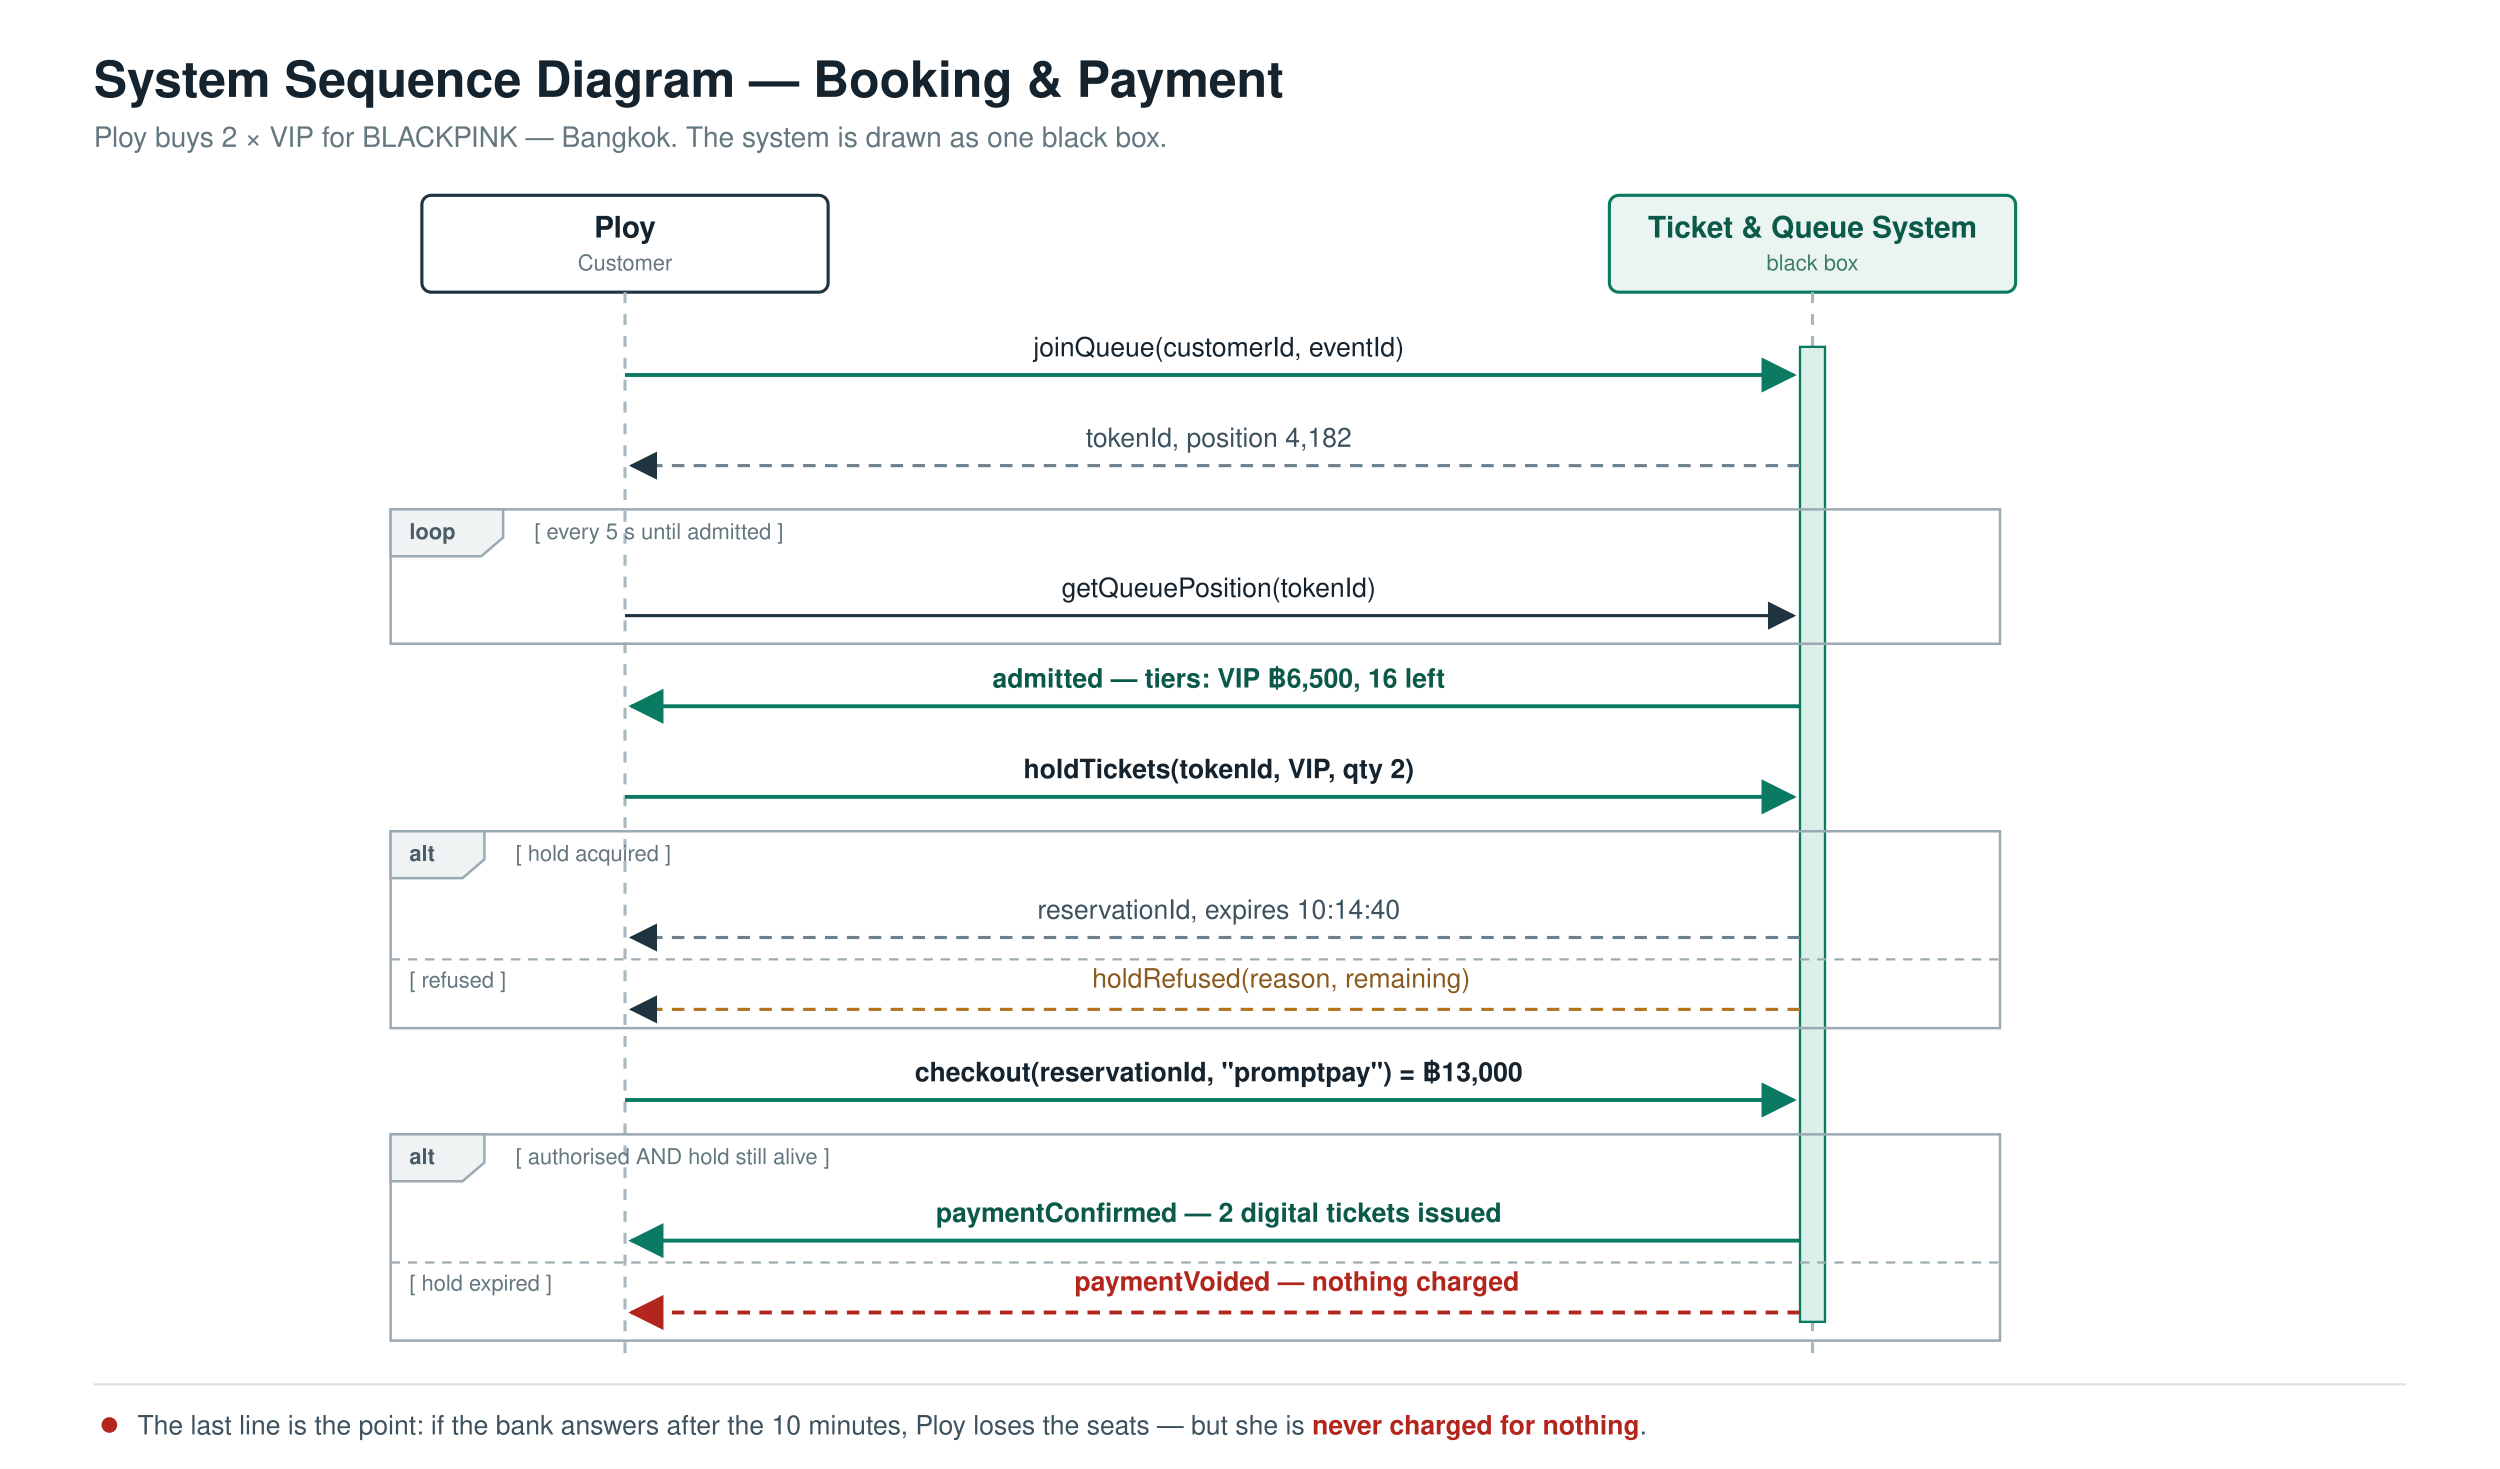
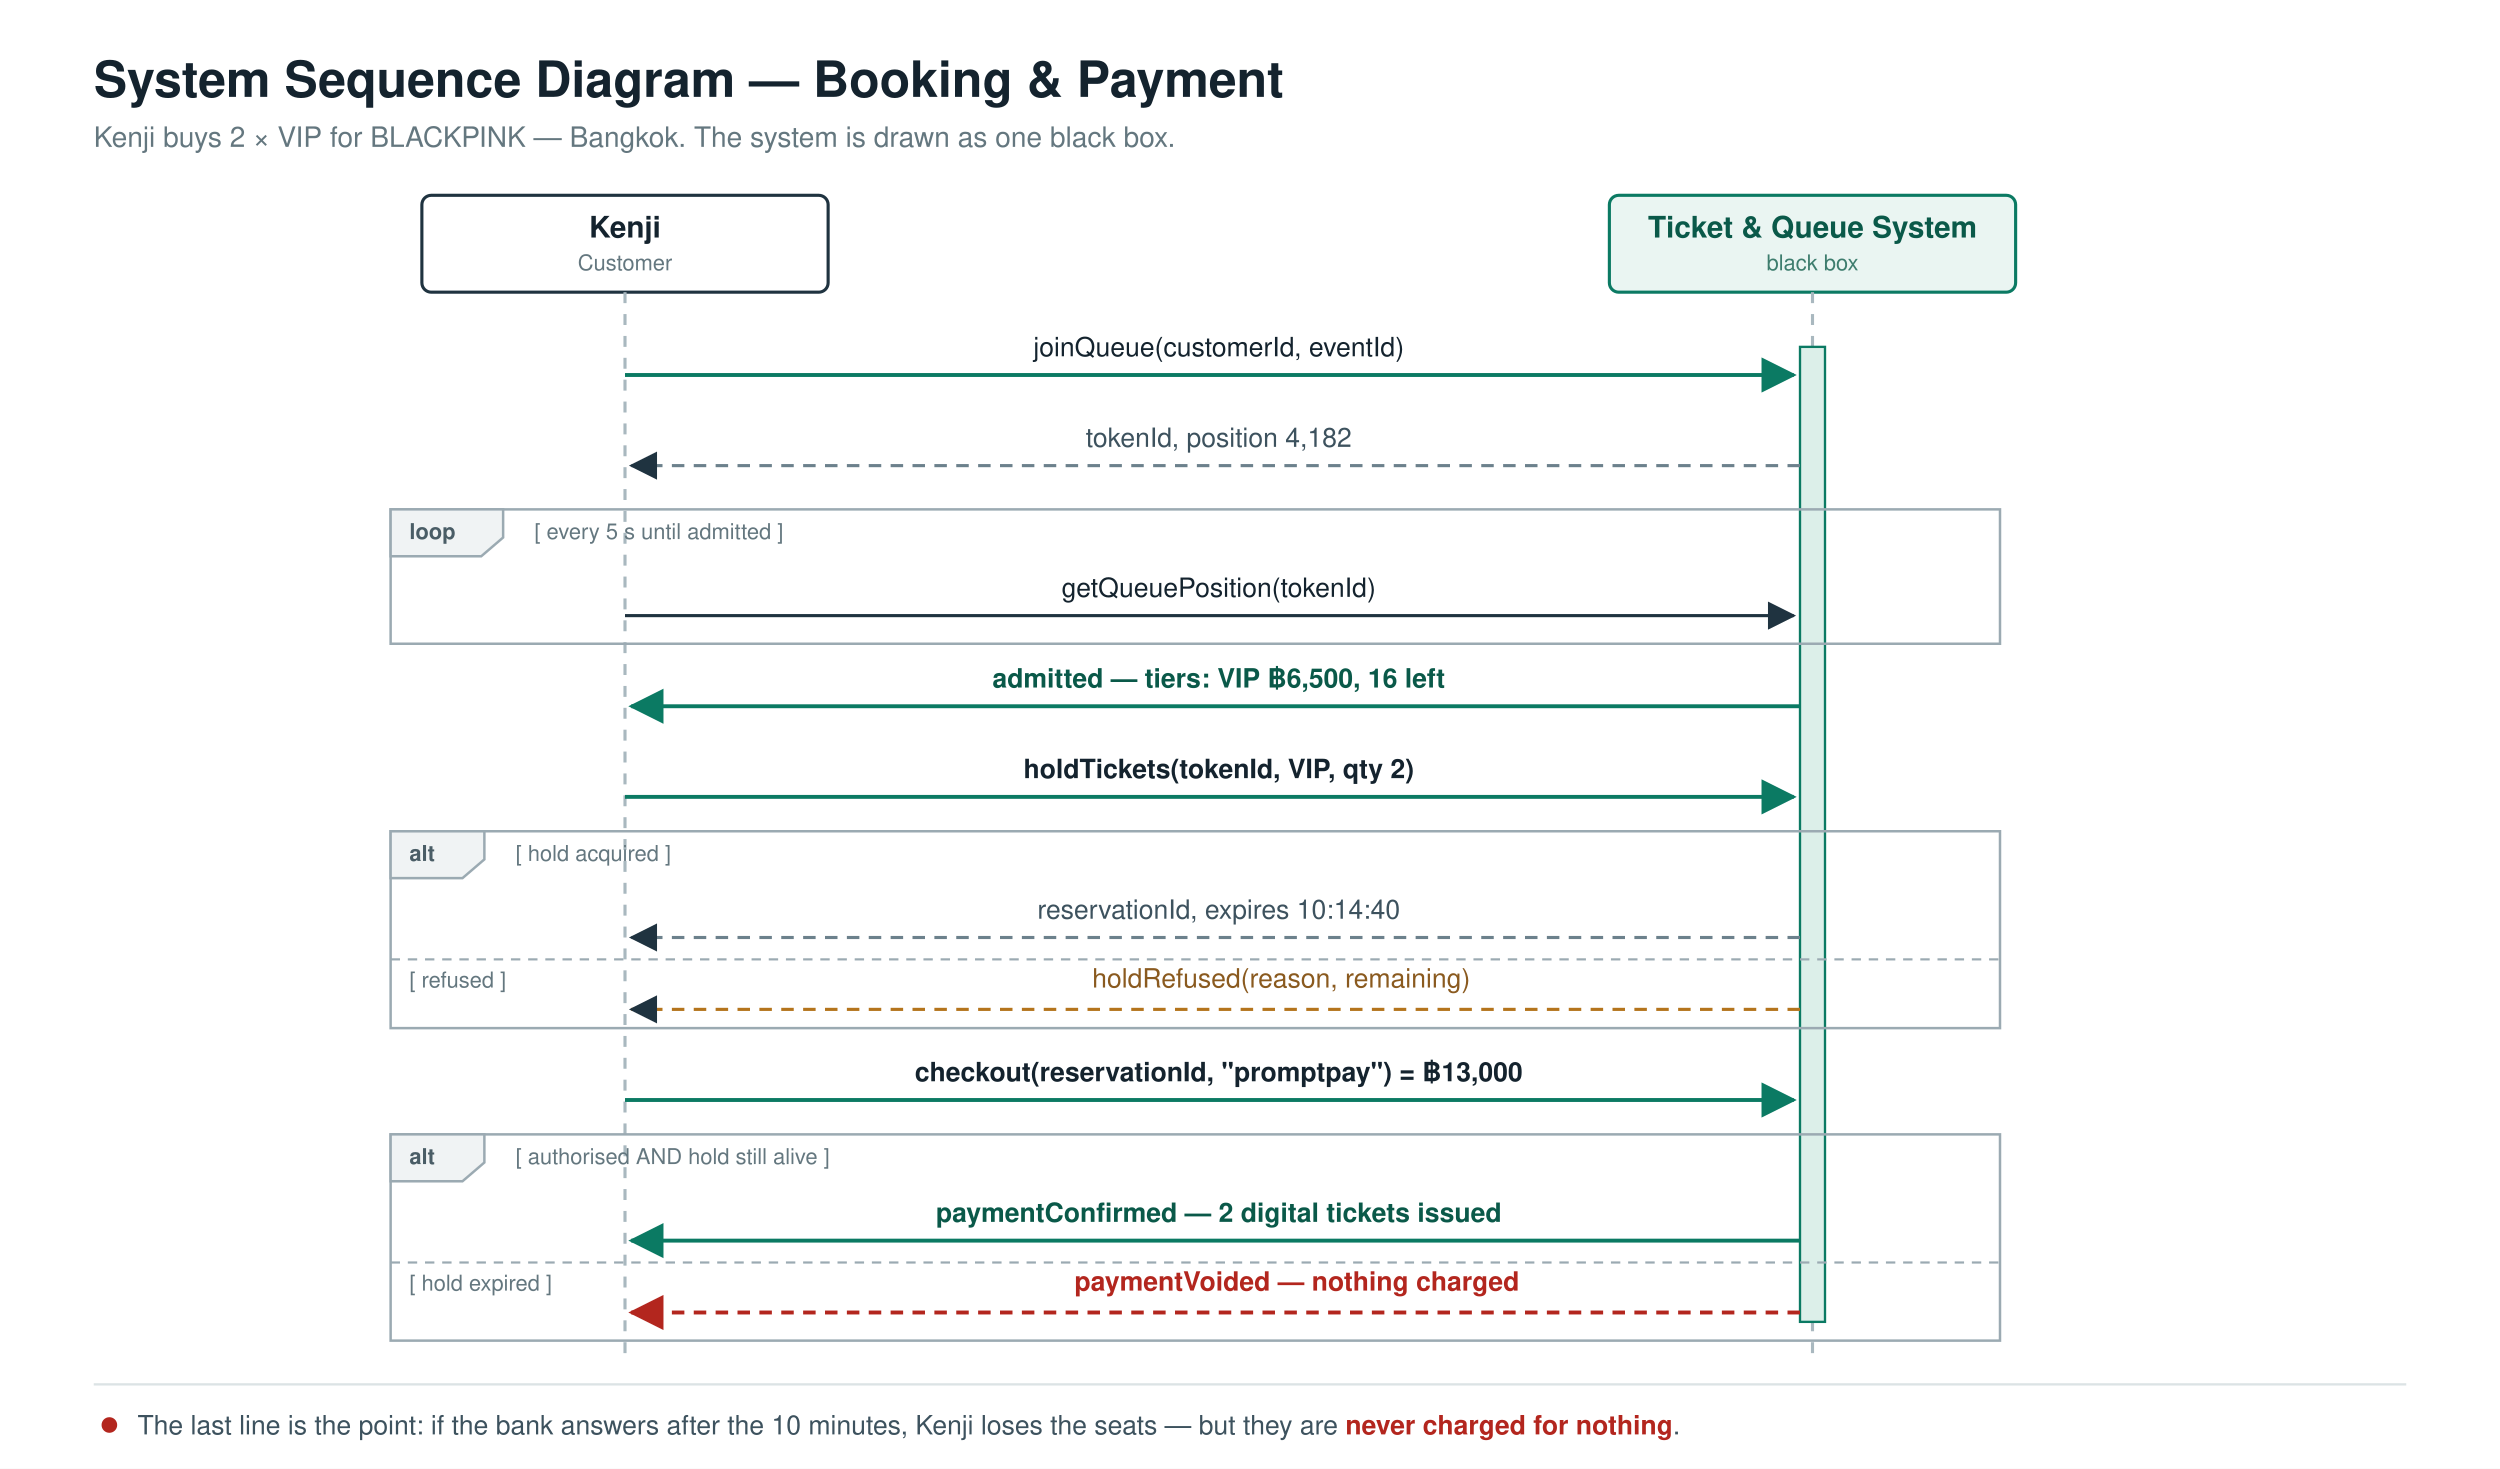
<svg xmlns="http://www.w3.org/2000/svg" width="1600" height="940" viewBox="0 0 1600 940" font-family="Helvetica Neue, Helvetica, Arial, sans-serif">
  <defs>
    <marker id="arrow" viewBox="0 0 12 12" refX="11" refY="6" markerWidth="9" markerHeight="9" orient="auto-start-reverse">
      <path d="M 0 0 L 12 6 L 0 12 z" fill="#1F3340" />
    </marker>
    <marker id="arrowRed" viewBox="0 0 12 12" refX="11" refY="6" markerWidth="9" markerHeight="9" orient="auto-start-reverse">
      <path d="M 0 0 L 12 6 L 0 12 z" fill="#B3261E" />
    </marker>
    <marker id="arrowGreen" viewBox="0 0 12 12" refX="11" refY="6" markerWidth="9" markerHeight="9" orient="auto-start-reverse">
      <path d="M 0 0 L 12 6 L 0 12 z" fill="#0B7A63" />
    </marker>
  </defs>
  <rect width="1600" height="940" fill="#FFFFFF" />
  <text x="60" y="62" font-size="32" font-weight="700" fill="#14232E">System Sequence Diagram — Booking &amp; Payment</text>
-   <text x="60" y="94" font-size="18" fill="#64777F">Ploy buys 2 × VIP for BLACKPINK — Bangkok.  The system is drawn as one black box.</text>
+   <text x="60" y="94" font-size="18" fill="#64777F">Kenji buys 2 × VIP for BLACKPINK — Bangkok.  The system is drawn as one black box.</text>
  <rect x="270" y="125" width="260" height="62" rx="6" fill="#FFFFFF" stroke="#1F3340" stroke-width="2" />
-   <text x="400" y="152" font-size="19" font-weight="700" fill="#14232E" text-anchor="middle">Ploy</text>
+   <text x="400" y="152" font-size="19" font-weight="700" fill="#14232E" text-anchor="middle">Kenji</text>
  <text x="400" y="173" font-size="14" fill="#64777F" text-anchor="middle">Customer</text>
  <rect x="1030" y="125" width="260" height="62" rx="6" fill="#EAF5F2" stroke="#0B7A63" stroke-width="2" />
  <text x="1160" y="152" font-size="19" font-weight="700" fill="#0A5949" text-anchor="middle">Ticket &amp; Queue System</text>
  <text x="1160" y="173" font-size="14" fill="#3E7D6E" text-anchor="middle">black box</text>
  <line x1="400" y1="187" x2="400" y2="866" stroke="#A9B8BF" stroke-width="2" stroke-dasharray="7 7" />
  <line x1="1160" y1="187" x2="1160" y2="866" stroke="#A9B8BF" stroke-width="2" stroke-dasharray="7 7" />
  <rect x="1152" y="222" width="16" height="624" fill="#DCEFE9" stroke="#0B7A63" stroke-width="1.5" />
  <text x="780" y="228" font-size="17" fill="#14232E" text-anchor="middle">joinQueue(customerId, eventId)</text>
  <line x1="400" y1="240" x2="1148" y2="240" stroke="#0B7A63" stroke-width="2.5" marker-end="url(#arrowGreen)" />
  <text x="780" y="286" font-size="17" fill="#3D525E" text-anchor="middle">tokenId,  position 4,182</text>
  <line x1="1152" y1="298" x2="404" y2="298" stroke="#6C818C" stroke-width="2" stroke-dasharray="8 6" marker-end="url(#arrow)" />
  <rect x="250" y="326" width="1030" height="86" fill="none" stroke="#9BAAB2" stroke-width="1.6" />
  <path d="M 250 326 L 322 326 L 322 344 L 308 356 L 250 356 z" fill="#F0F3F4" stroke="#9BAAB2" stroke-width="1.6" />
  <text x="262" y="345" font-size="14" font-weight="700" fill="#4A5D66">loop</text>
  <text x="342" y="345" font-size="14" fill="#64777F">[ every 5 s until admitted ]</text>
  <text x="780" y="382" font-size="17" fill="#14232E" text-anchor="middle">getQueuePosition(tokenId)</text>
  <line x1="400" y1="394" x2="1148" y2="394" stroke="#1F3340" stroke-width="2" marker-end="url(#arrow)" />
  <text x="780" y="440" font-size="17" font-weight="600" fill="#0A5949" text-anchor="middle">admitted   —   tiers:  VIP ฿6,500,  16 left</text>
  <line x1="1152" y1="452" x2="404" y2="452" stroke="#0B7A63" stroke-width="2.5" marker-end="url(#arrowGreen)" />
  <text x="780" y="498" font-size="17" font-weight="600" fill="#14232E" text-anchor="middle">holdTickets(tokenId, VIP, qty 2)</text>
  <line x1="400" y1="510" x2="1148" y2="510" stroke="#0B7A63" stroke-width="2.5" marker-end="url(#arrowGreen)" />
  <rect x="250" y="532" width="1030" height="126" fill="none" stroke="#9BAAB2" stroke-width="1.6" />
  <path d="M 250 532 L 310 532 L 310 550 L 296 562 L 250 562 z" fill="#F0F3F4" stroke="#9BAAB2" stroke-width="1.6" />
  <text x="262" y="551" font-size="14" font-weight="700" fill="#4A5D66">alt</text>
  <text x="330" y="551" font-size="14" fill="#64777F">[ hold acquired ]</text>
  <text x="780" y="588" font-size="17" fill="#3D525E" text-anchor="middle">reservationId,  expires 10:14:40</text>
  <line x1="1152" y1="600" x2="404" y2="600" stroke="#6C818C" stroke-width="2" stroke-dasharray="8 6" marker-end="url(#arrow)" />
  <line x1="250" y1="614" x2="1280" y2="614" stroke="#9BAAB2" stroke-width="1.4" stroke-dasharray="6 5" />
  <text x="262" y="632" font-size="14" fill="#64777F">[ refused ]</text>
  <text x="820" y="632" font-size="17" fill="#8A5A1F" text-anchor="middle">holdRefused(reason, remaining)</text>
  <line x1="1152" y1="646" x2="404" y2="646" stroke="#B4741C" stroke-width="2" stroke-dasharray="8 6" marker-end="url(#arrow)" />
  <text x="780" y="692" font-size="17" font-weight="600" fill="#14232E" text-anchor="middle">checkout(reservationId, "promptpay")   =   ฿13,000</text>
  <line x1="400" y1="704" x2="1148" y2="704" stroke="#0B7A63" stroke-width="2.5" marker-end="url(#arrowGreen)" />
  <rect x="250" y="726" width="1030" height="132" fill="none" stroke="#9BAAB2" stroke-width="1.6" />
  <path d="M 250 726 L 310 726 L 310 744 L 296 756 L 250 756 z" fill="#F0F3F4" stroke="#9BAAB2" stroke-width="1.6" />
  <text x="262" y="745" font-size="14" font-weight="700" fill="#4A5D66">alt</text>
  <text x="330" y="745" font-size="14" fill="#64777F">[ authorised  AND  hold still alive ]</text>
  <text x="780" y="782" font-size="17" font-weight="600" fill="#0A5949" text-anchor="middle">paymentConfirmed  —  2 digital tickets issued</text>
  <line x1="1152" y1="794" x2="404" y2="794" stroke="#0B7A63" stroke-width="2.5" marker-end="url(#arrowGreen)" />
  <line x1="250" y1="808" x2="1280" y2="808" stroke="#9BAAB2" stroke-width="1.4" stroke-dasharray="6 5" />
  <text x="262" y="826" font-size="14" fill="#64777F">[ hold expired ]</text>
  <text x="830" y="826" font-size="17" font-weight="600" fill="#B3261E" text-anchor="middle">paymentVoided  —  nothing charged</text>
  <line x1="1152" y1="840" x2="404" y2="840" stroke="#B3261E" stroke-width="2.5" stroke-dasharray="8 6" marker-end="url(#arrowRed)" />
  <line x1="60" y1="886" x2="1540" y2="886" stroke="#DCE3E5" stroke-width="1.5" />
  <circle cx="70" cy="912" r="5" fill="#B3261E" />
-   <text x="88" y="918" font-size="17" fill="#3D525E">The last line is the point: if the bank answers after the 10 minutes, Ploy loses the seats — but she is <tspan font-weight="700" fill="#B3261E">never charged for nothing</tspan>.</text>
+   <text x="88" y="918" font-size="17" fill="#3D525E">The last line is the point: if the bank answers after the 10 minutes, Kenji loses the seats — but they are <tspan font-weight="700" fill="#B3261E">never charged for nothing</tspan>.</text>
</svg>
